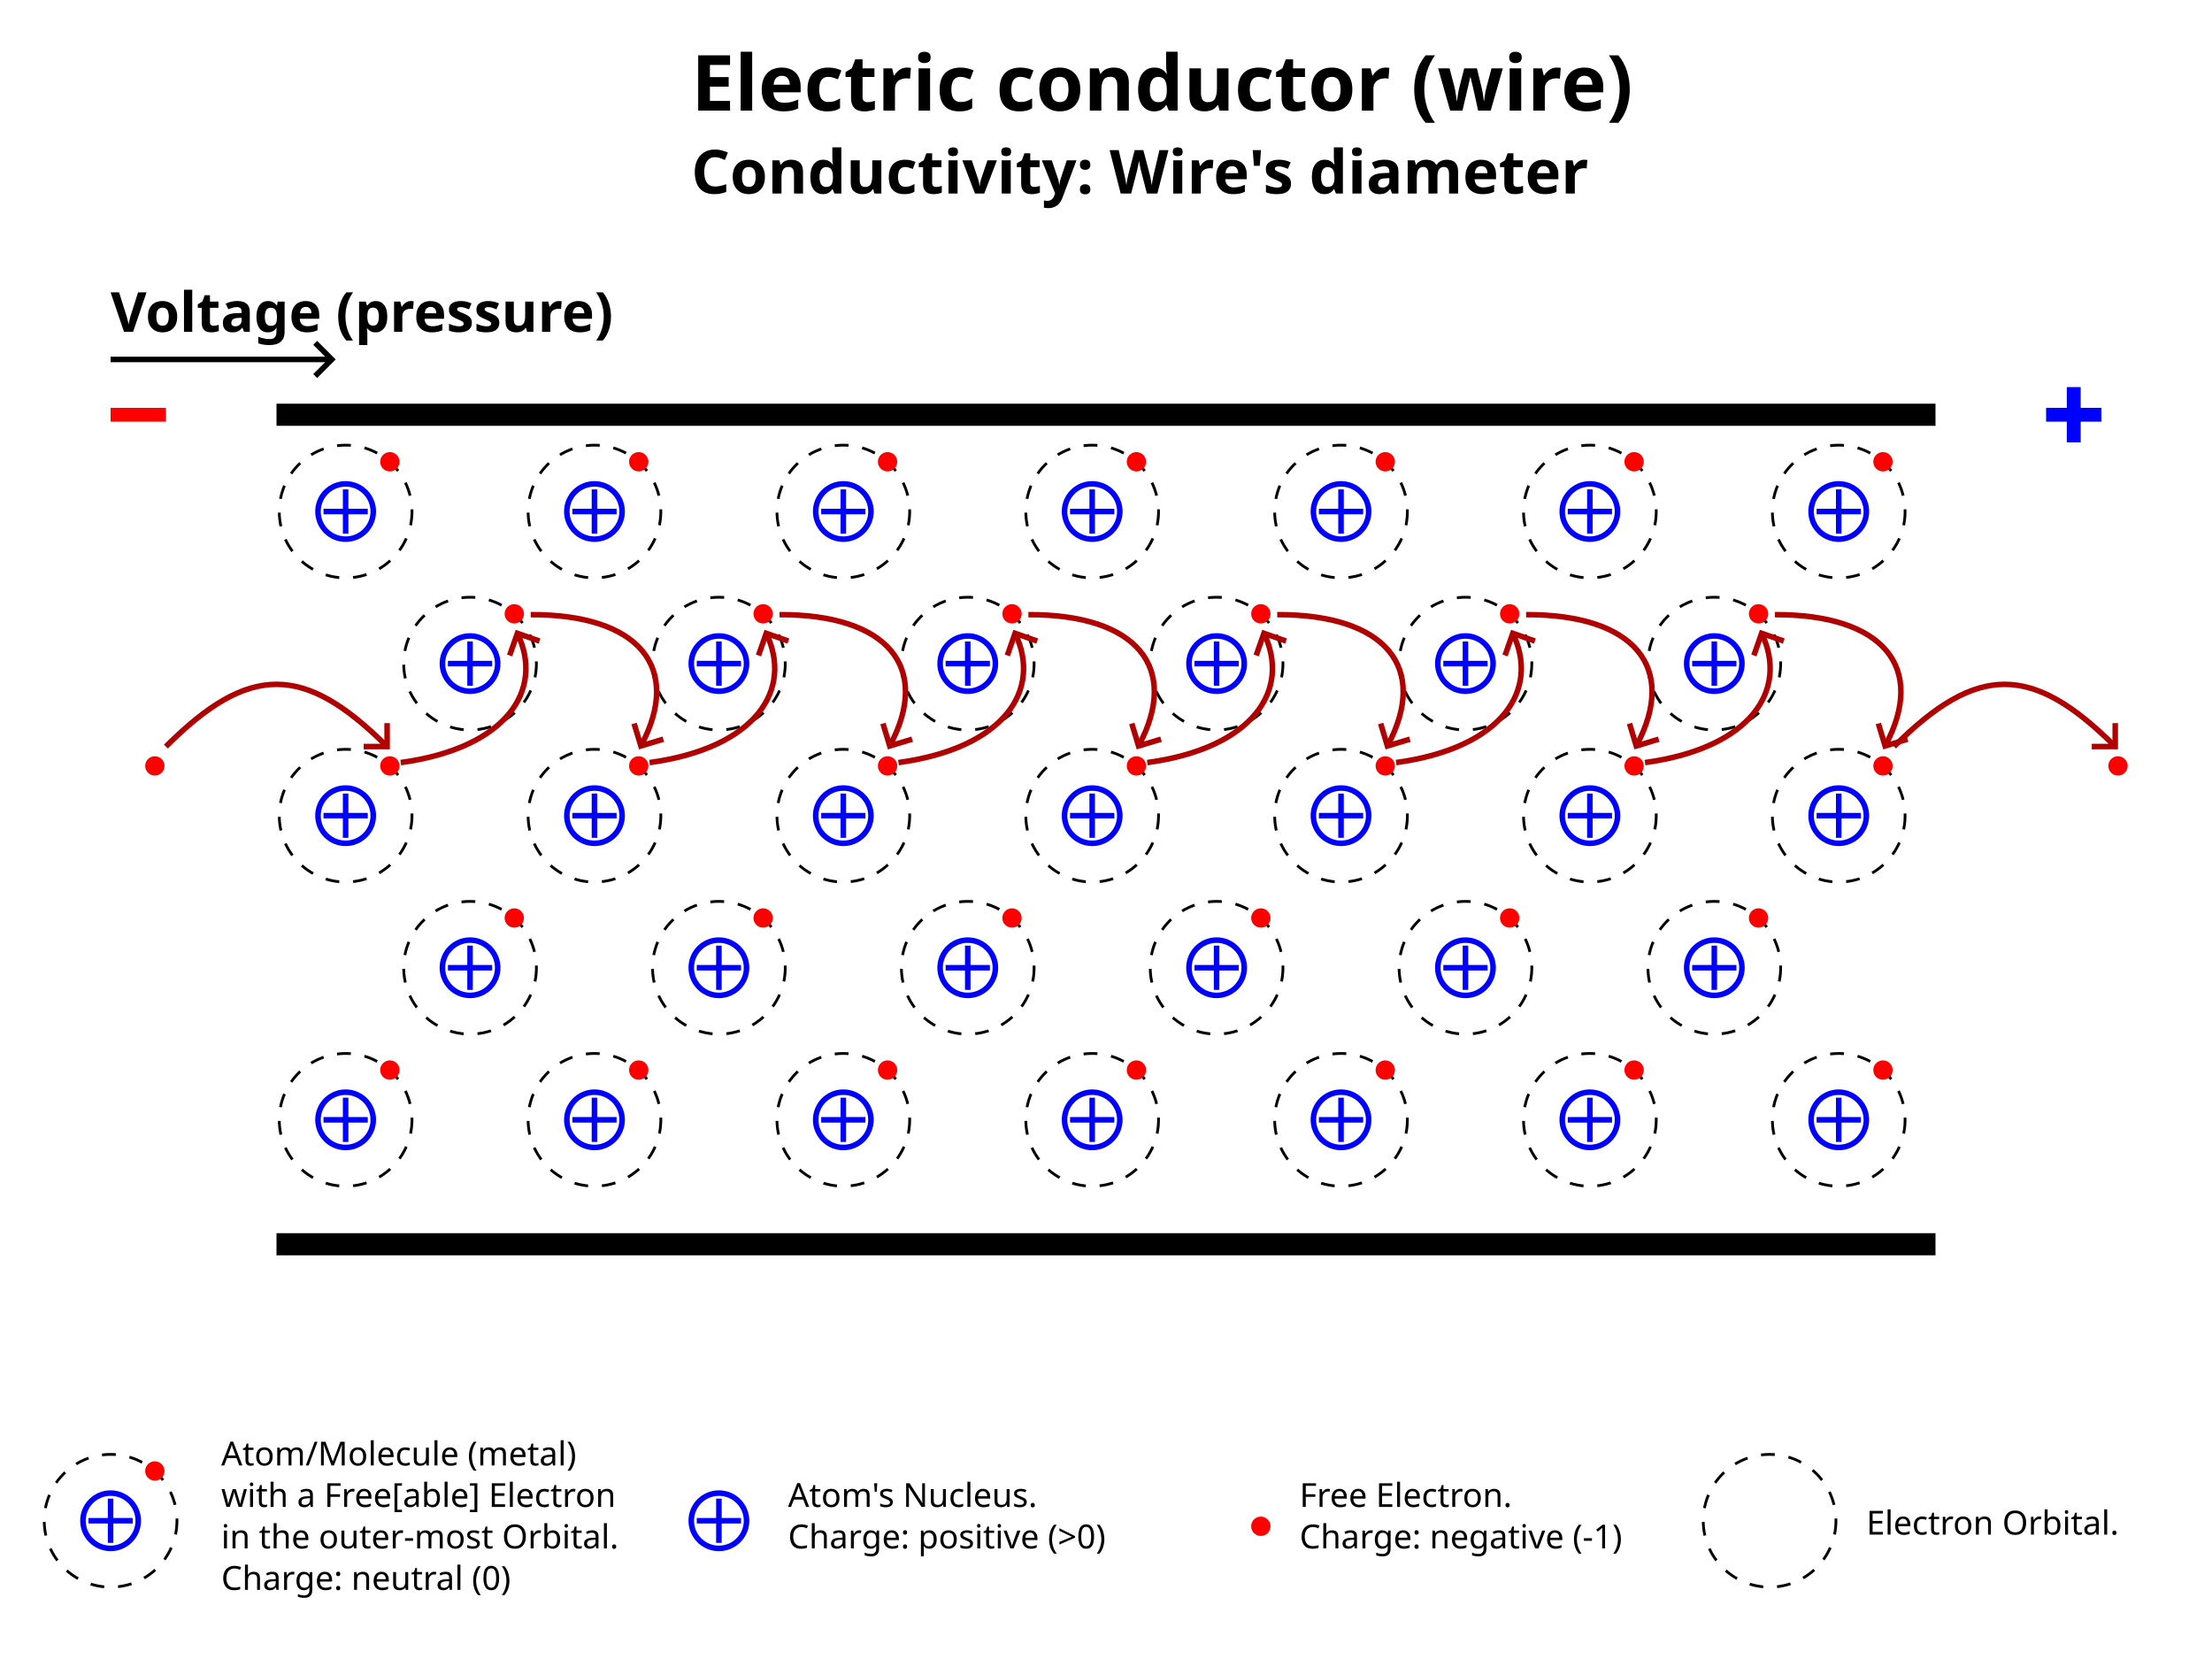
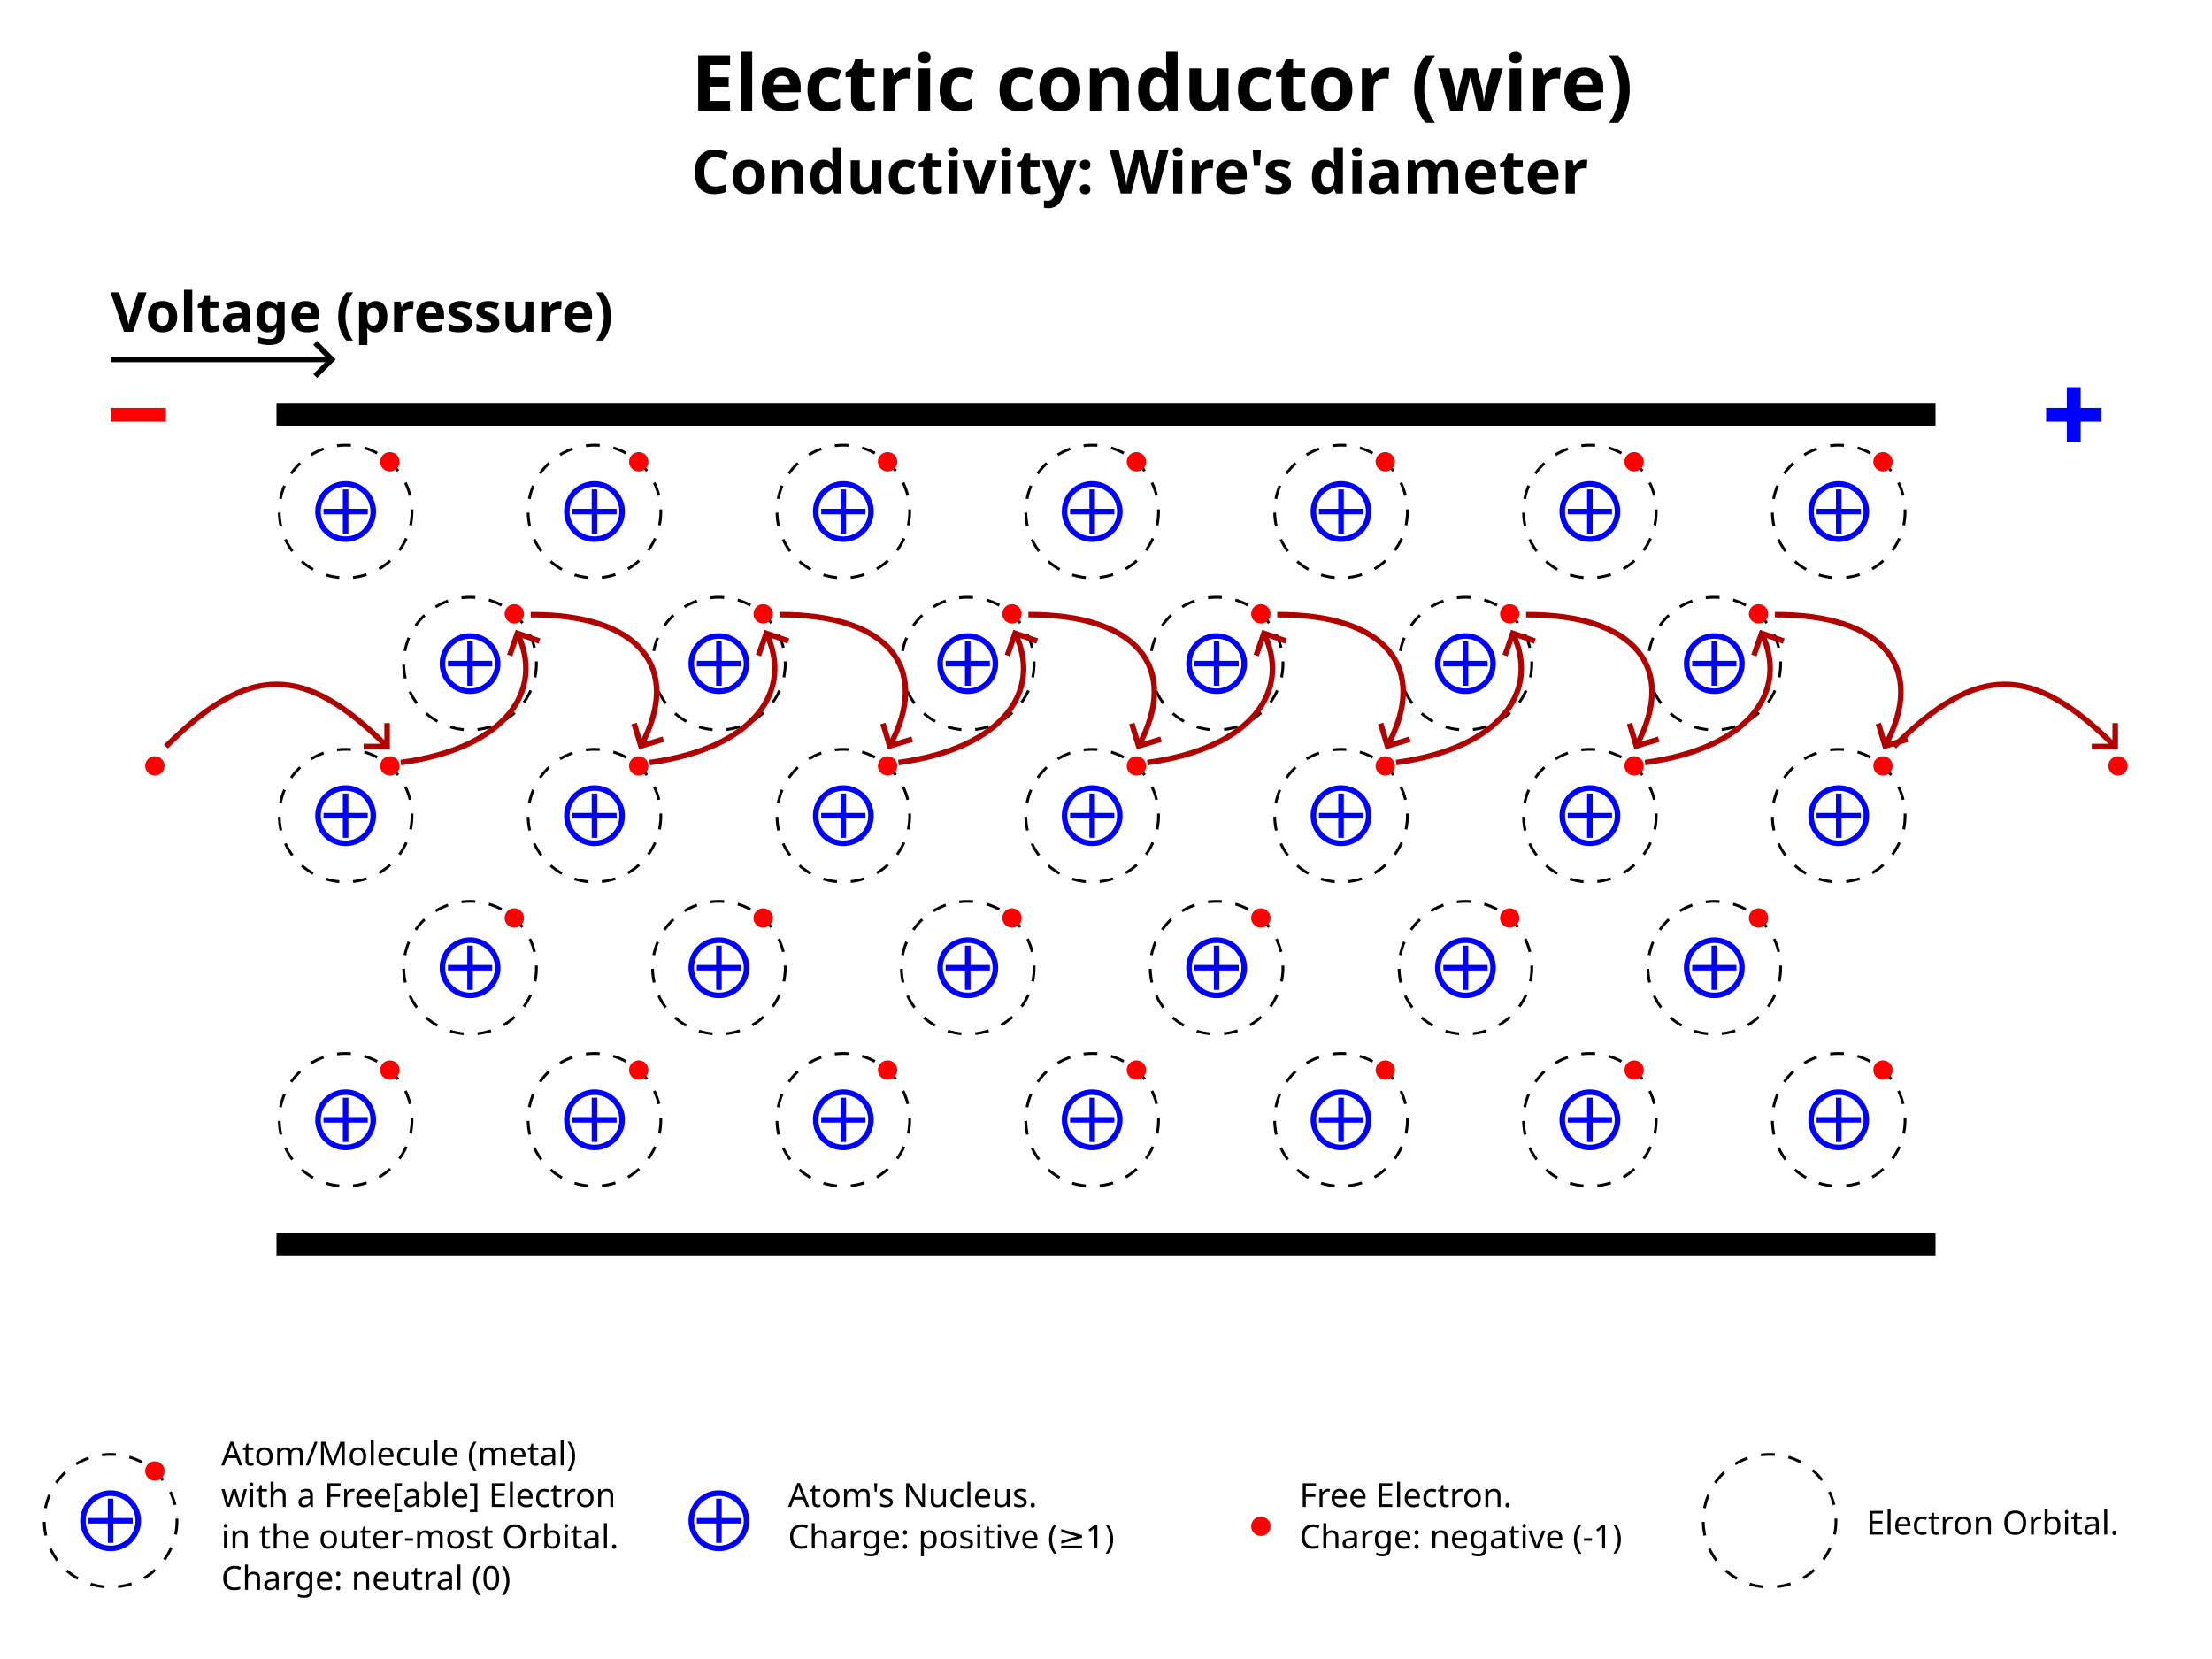
<svg xmlns="http://www.w3.org/2000/svg" xmlns:xlink="http://www.w3.org/1999/xlink" id="svg1" version="1.1" viewBox="0 0 800 600" width="800" height="600" preserveAspectRatio="xMidYMid" fill-rule="evenodd">
  <defs>
    <text id="headline" font-family="Ubuntu" font-size="28" font-weight="bold" fill="#000000">
      <tspan>Electric conductor (wire)</tspan>
    </text>
    <text id="title" font-family="Ubuntu" font-size="22" font-weight="bold" fill="#000000">
      <tspan>Conductivity: Wire's diameter</tspan>
    </text>
    <text id="voltage_label" font-family="Ubuntu" font-size="20" font-weight="bold" fill="#000000">
      <tspan>Voltage (pressure)</tspan>
    </text>
    <circle id="nucleus" cx="0" cy="0" r="10" style="fill:none;fill-opacity:1;stroke:#0000ff;stroke-width:2;stroke-opacity:1">
        </circle>
    <circle id="orbital" cx="0" cy="0" r="24" style="fill:none;fill-opacity:1;stroke:#000000;stroke-width:1;stroke-opacity:1;stroke-dasharray:5,5">
        </circle>
    <circle id="electron" cx="16" cy="-18" r="3" style="fill:#ff0000;fill-opacity:1;stroke:#ff0000;stroke-width:1;stroke-opacity:1">
        </circle>
    <path id="charge" d="m 0,-8 v 16 m -8,-8 h 16" style="fill:none;fill-opacity:1;stroke:#0000ff;stroke-width:2;stroke-opacity:1">
        </path>
    <g id="atom">
      <use xlink:href="#nucleus" />
      <use xlink:href="#orbital" />
      <use xlink:href="#electron" />
      <use xlink:href="#charge" />
    </g>
    <g id="legend">
      <use xlink:href="#atom" x="40" y="550" />
      <use xlink:href="#nucleus" x="260" y="550" />
      <use xlink:href="#charge" x="260" y="550" />
      <use xlink:href="#electron" x="440" y="570" />
      <use xlink:href="#orbital" x="640" y="550" />
      <text font-family="Ubuntu" font-size="12" font-weight="norm" fill="#000000">
        <tspan x="80" y="530">Atom/Molecule (metal)</tspan>
        <tspan x="80" y="545">with a Free[able] Electron</tspan>
        <tspan x="80" y="560">in the outer-most Orbital.</tspan>
        <tspan x="80" y="575">Charge: neutral (0)</tspan>
        <tspan x="285" y="545">Atom's Nucleus.</tspan>
-         <tspan x="285" y="560">Charge: positive (&gt;0)</tspan>
+         <tspan x="285" y="560">Charge: positive (≥1)</tspan>
        <tspan x="470" y="545">Free Electron.</tspan>
        <tspan x="470" y="560">Charge: negative (-1)</tspan>
        <tspan x="675" y="555">Electron Orbital.</tspan>
      </text>
    </g>
    <g id="atoms_line_odd">
      <use xlink:href="#atom" transform="translate(15,30)" />
      <use xlink:href="#atom" transform="translate(105,30)" />
      <use xlink:href="#atom" transform="translate(195,30)" />
      <use xlink:href="#atom" transform="translate(285,30)" />
      <use xlink:href="#atom" transform="translate(375,30)" />
      <use xlink:href="#atom" transform="translate(465,30)" />
      <use xlink:href="#atom" transform="translate(555,30)" />
    </g>
    <g id="atoms_line_even">
      <use xlink:href="#atom" transform="translate(15,30)" />
      <use xlink:href="#atom" transform="translate(105,30)" />
      <use xlink:href="#atom" transform="translate(195,30)" />
      <use xlink:href="#atom" transform="translate(285,30)" />
      <use xlink:href="#atom" transform="translate(375,30)" />
      <use xlink:href="#atom" transform="translate(465,30)" />
    </g>
    <marker id="arrow_head" style="overflow:visible" viewBox="0 0 4 6" markerWidth="4" markerHeight="6" refX="left" refY="center" orient="auto-start-reverse" preserveAspectRatio="xMidYMid">
      <path style="fill:none;stroke:context-stroke;stroke-width:1;stroke-linecap:butt" d="M -3,-3 L 0,0 L -3,3" id="path5759">
            </path>
    </marker>
    <circle id="point" cx="0" cy="0" r="1.5" style="fill-opacity:1;stroke:none">
        </circle>
    <g id="curve_ends" style="fill:none;stroke:#b00000;stroke-width:2;marker-end:url(#arrow_head)">
      <path d="m 0,0 c 30,-30 50,-30 80,0" />
    </g>
    <g id="curve_mid_a" style="fill:none;stroke:#b00000;stroke-width:2;marker-end:url(#arrow_head)">
      <path d="m 3,-30 C 28,0 53,0 65,-19" />
    </g>
    <g id="curve_mid_b" style="fill:none;stroke:#b00000;stroke-width:2;marker-end:url(#arrow_head)">
      <path d="m 3,0 C 28,-30 53,-30 65,0" />
    </g>
  </defs>
  <g id="page1">
    <g id="layer1" style="display:inline">
      <rect id="white_background" x="0" y="0" width="800" height="600" fill="white">
            </rect>
    </g>
    <g id="layer2" style="display:inline">
      <use xlink:href="#headline" x="250" y="40" />
      <use xlink:href="#title" x="250" y="70" />
      <use xlink:href="#voltage_label" x="40" y="120" />
      <line x1="40" y1="130" x2="120" y2="130" style="stroke:#000000;stroke-width:2;marker-end:url(#arrow_head)" />
      <line x1="100" y1="150" x2="700" y2="150" style="stroke:#000000;stroke-width:8" />
      <line x1="100" y1="450" x2="700" y2="450" style="stroke:#000000;stroke-width:8" />
      <line x1="40" y1="150" x2="60" y2="150" style="stroke:#ff0000;stroke-width:5" />
      <line x1="740" y1="150" x2="760" y2="150" style="stroke:#0000ff;stroke-width:5" />
      <line x1="750" y1="140" x2="750" y2="160" style="stroke:#0000ff;stroke-width:5" />
      <use xlink:href="#electron" x="40" y="295" />
      <use xlink:href="#atoms_line_odd" x="110" y="155" />
      <use xlink:href="#atoms_line_even" x="155" y="210" />
      <use xlink:href="#atoms_line_odd" x="110" y="265" />
      <use xlink:href="#atoms_line_even" x="155" y="320" />
      <use xlink:href="#atoms_line_odd" x="110" y="375" />
      <use xlink:href="#electron" x="750" y="295" />
      <use xlink:href="#curve_ends" x="60" y="270" />
      <use xlink:href="#curve_mid_a" x="162" y="298" transform="rotate(-58,162,290)" />
      <use xlink:href="#curve_mid_b" x="190" y="220" transform="rotate(50,190,220)" />
      <use xlink:href="#curve_mid_a" x="252" y="298" transform="rotate(-58,252,290)" />
      <use xlink:href="#curve_mid_b" x="280" y="220" transform="rotate(50,280,220)" />
      <use xlink:href="#curve_mid_a" x="342" y="298" transform="rotate(-58,342,290)" />
      <use xlink:href="#curve_mid_b" x="370" y="220" transform="rotate(50,370,220)" />
      <use xlink:href="#curve_mid_a" x="432" y="298" transform="rotate(-58,432,290)" />
      <use xlink:href="#curve_mid_b" x="460" y="220" transform="rotate(50,460,220)" />
      <use xlink:href="#curve_mid_a" x="522" y="298" transform="rotate(-58,522,290)" />
      <use xlink:href="#curve_mid_b" x="550" y="220" transform="rotate(50,550,220)" />
      <use xlink:href="#curve_mid_a" x="612" y="298" transform="rotate(-58,612,290)" />
      <use xlink:href="#curve_mid_b" x="640" y="220" transform="rotate(50,640,220)" />
      <use xlink:href="#curve_ends" x="685" y="270" />
      <use xlink:href="#legend" />
    </g>
  </g>
</svg>
